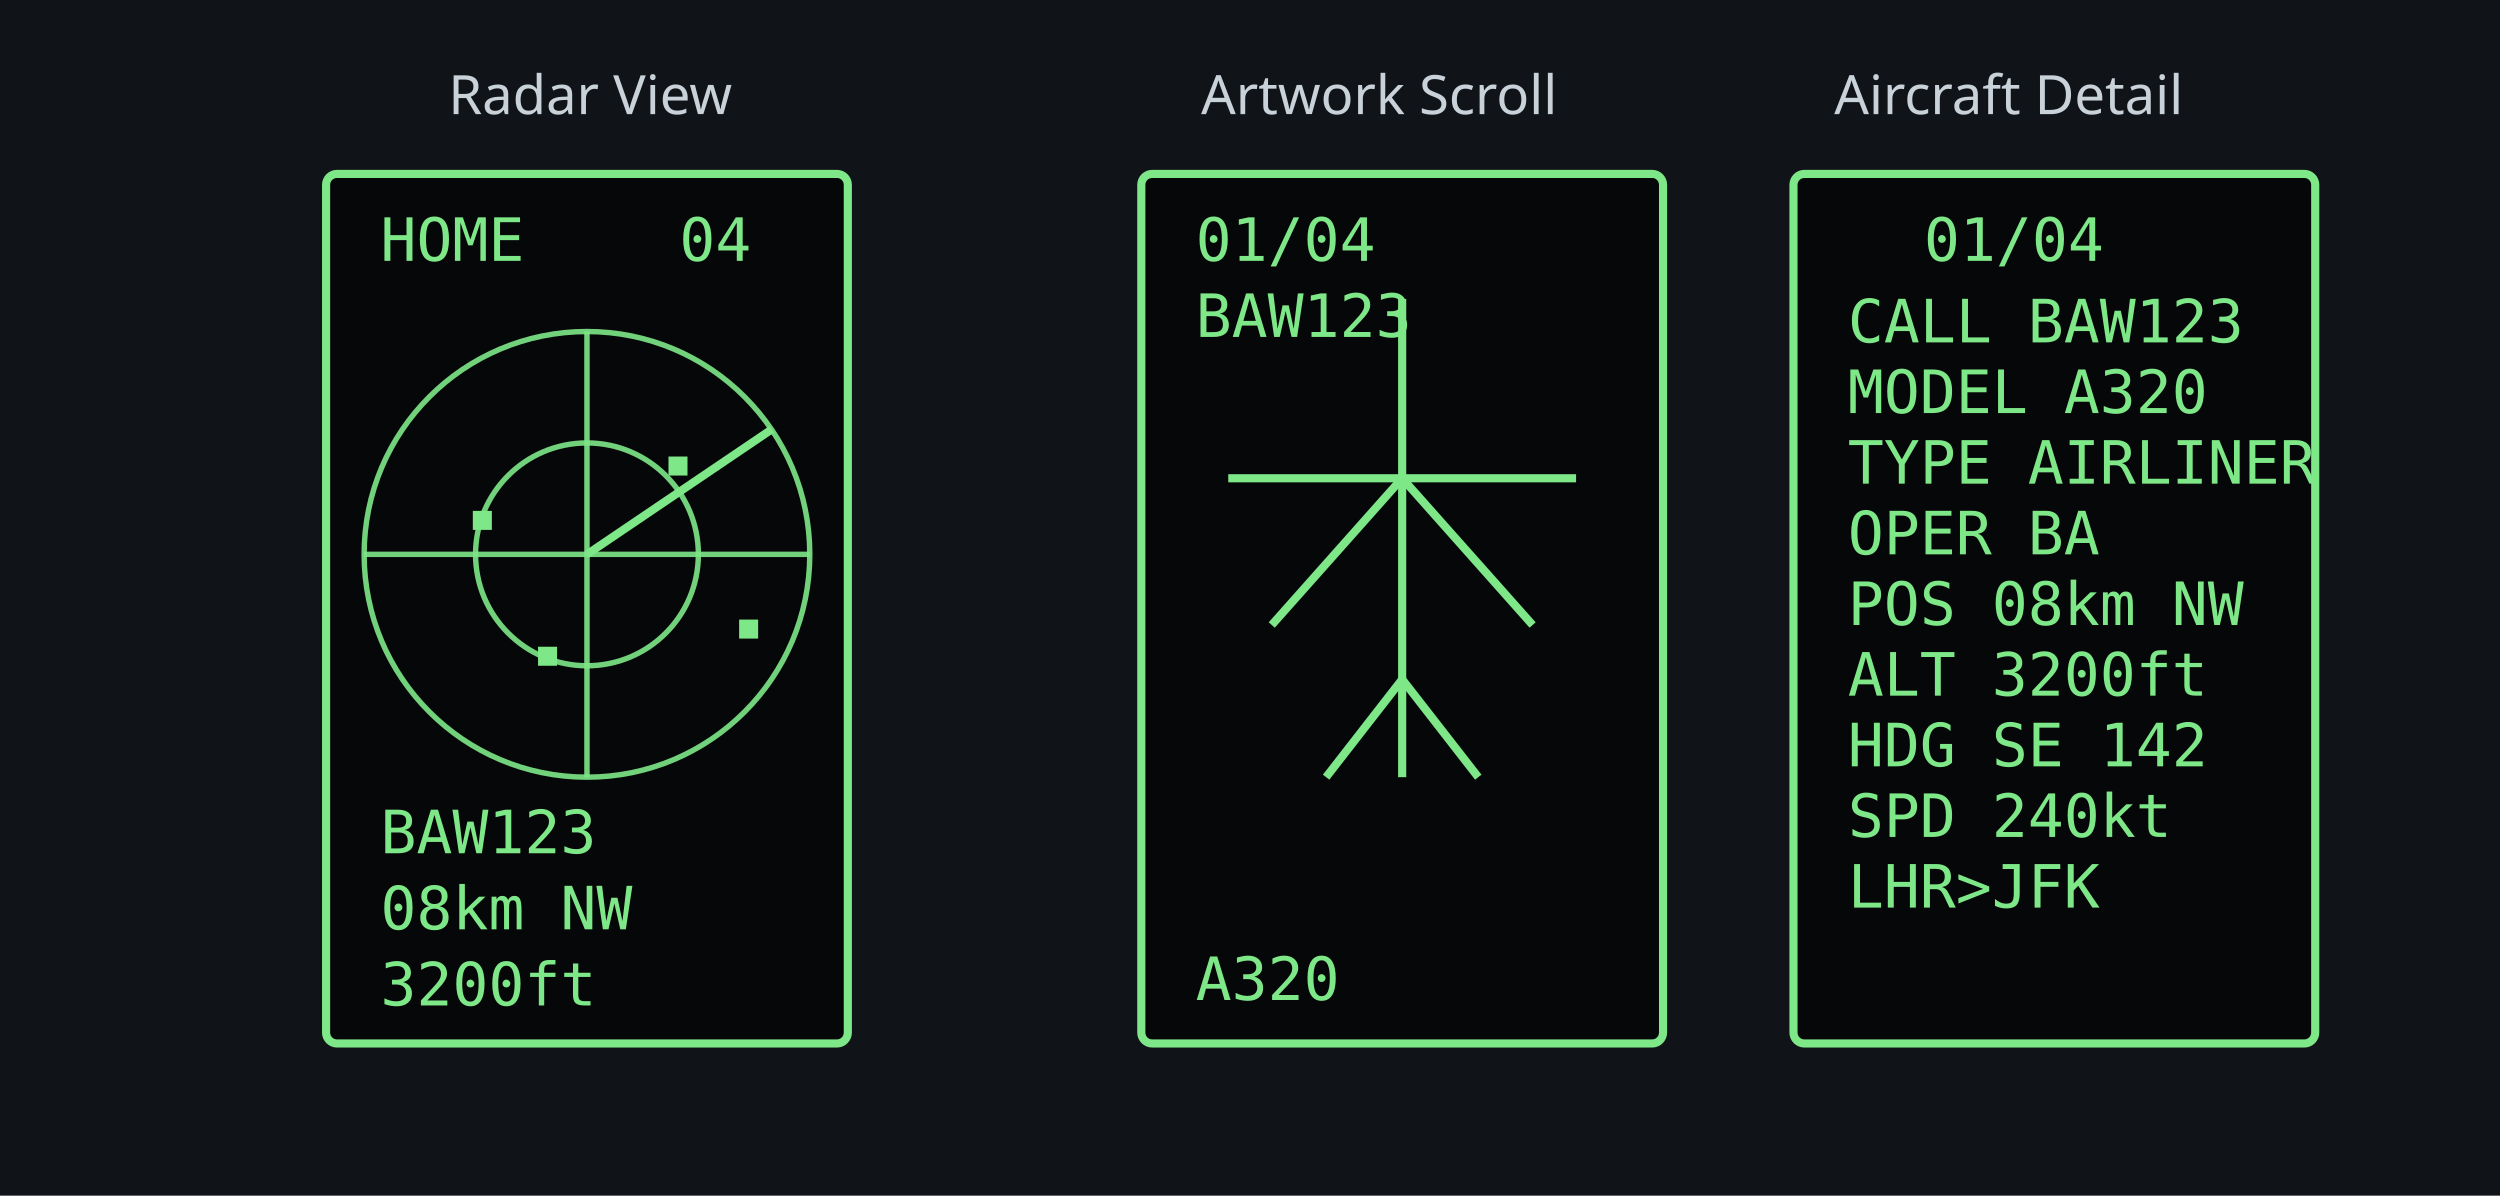
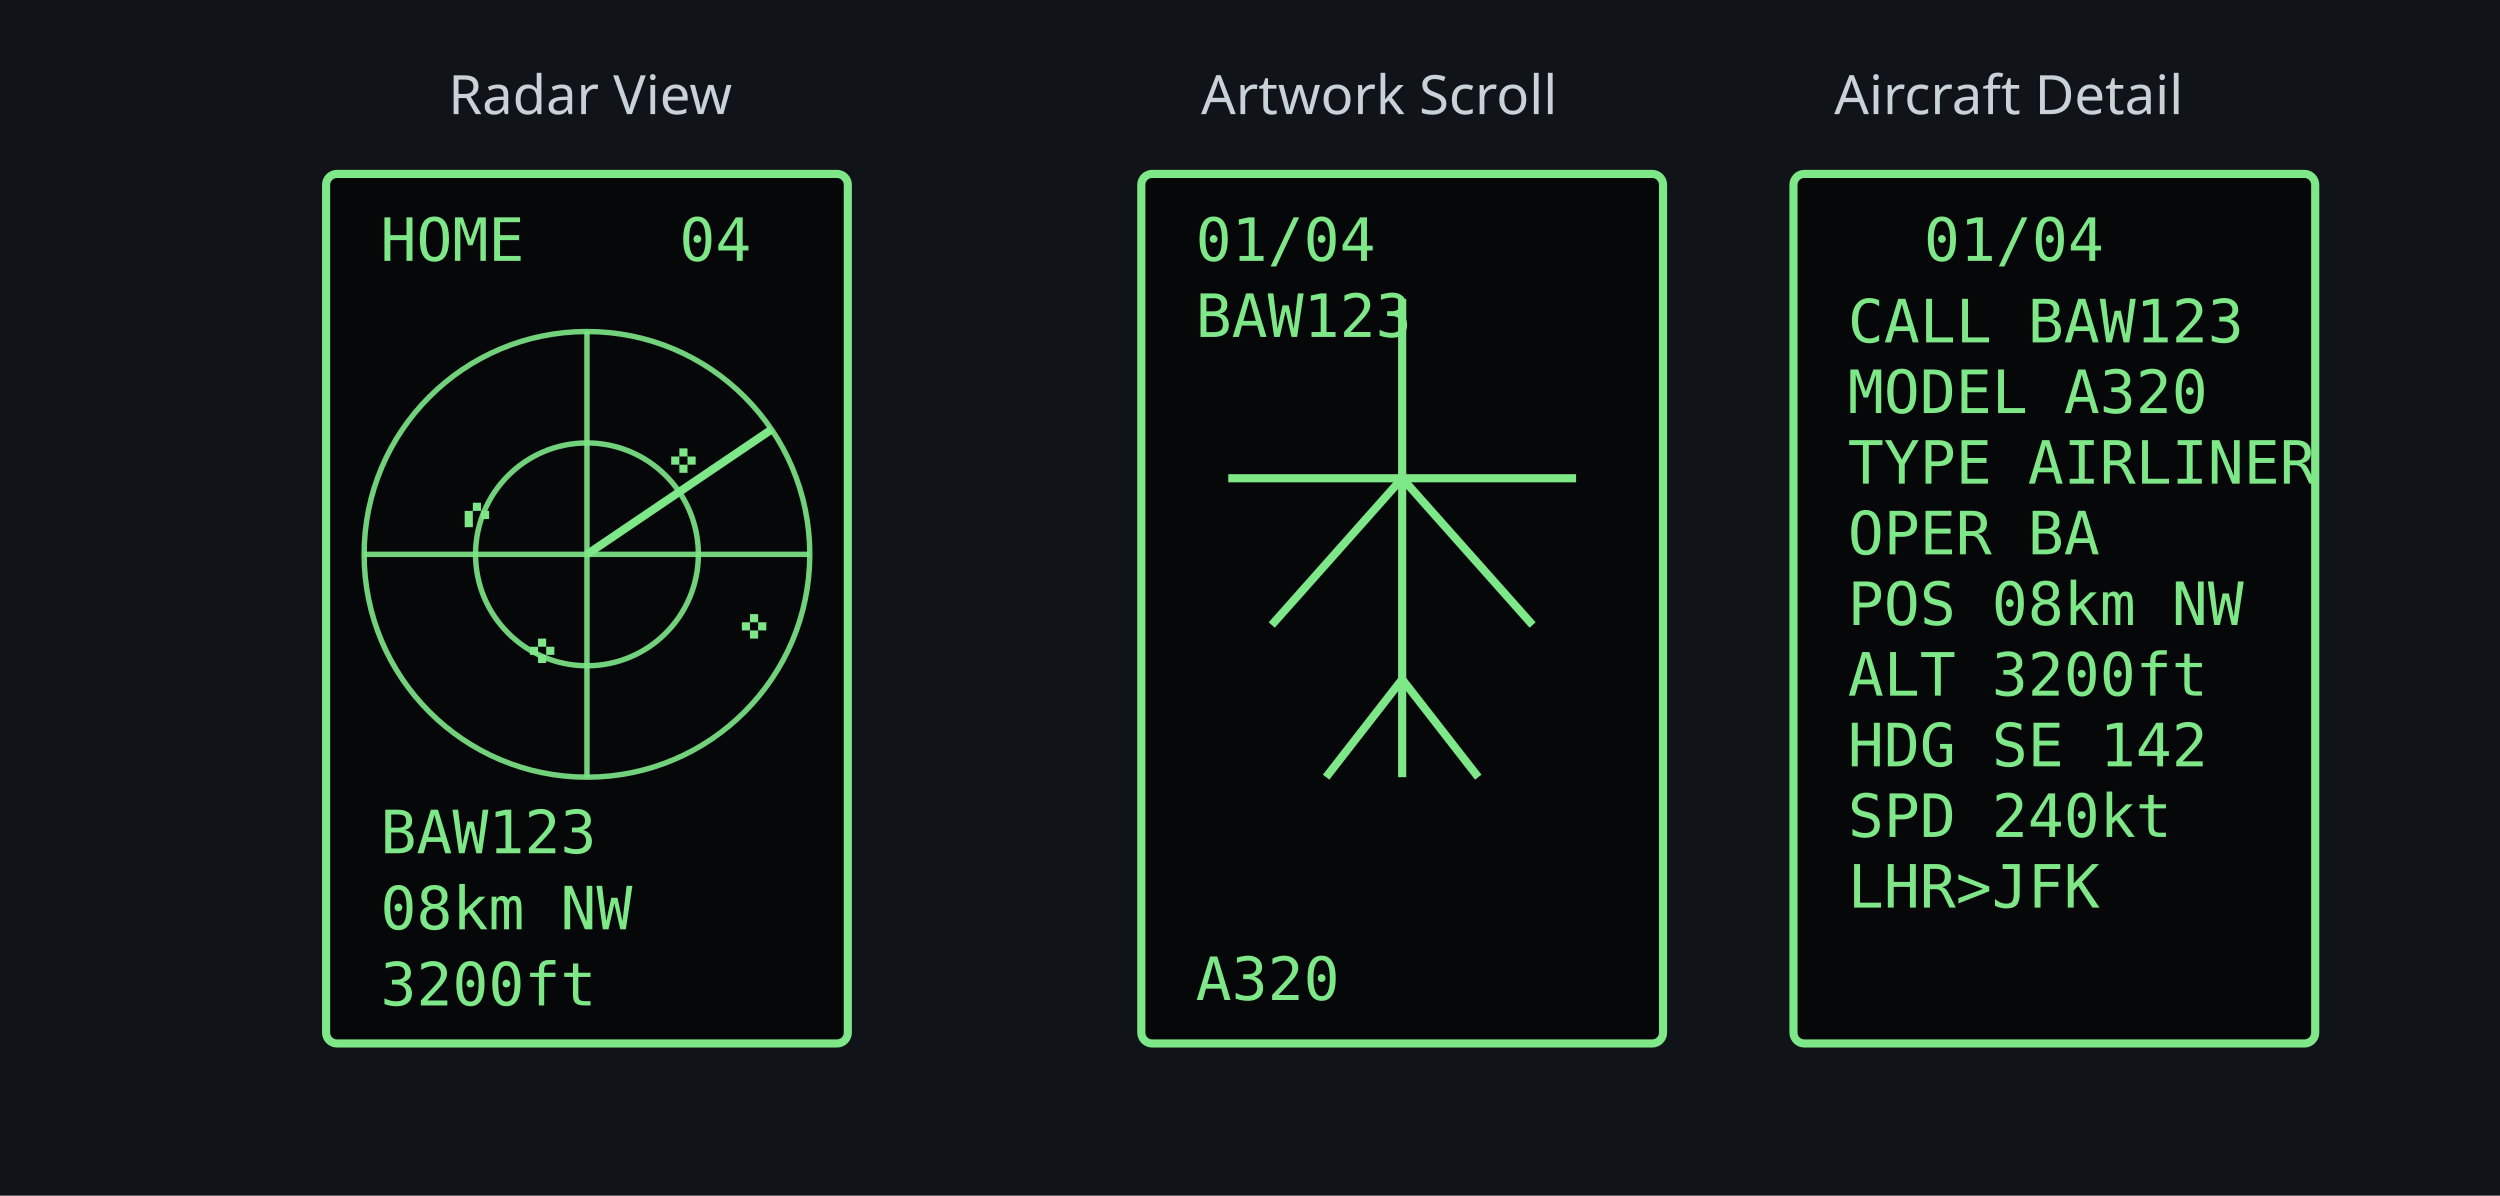
<svg xmlns="http://www.w3.org/2000/svg" width="920" height="440" viewBox="0 0 920 440" role="img" aria-labelledby="title desc">
  <defs>
    <style>
      .bg { fill: #101418; }
      .panel { fill: #050708; stroke: #7ee787; stroke-width: 3; }
      .pixel { fill: #7ee787; font: 22px monospace; }
      .label { fill: #c9d1d9; font: 20px system-ui, sans-serif; }
      .line { stroke: #7ee787; stroke-width: 3; fill: none; }
      .thin { stroke: #7ee787; stroke-width: 2; fill: none; opacity: 0.9; }
      .dot { fill: #7ee787; }
    </style>
  </defs>
  <rect class="bg" width="920" height="440" />
  <text class="label" x="165" y="42">Radar View</text>
  <rect class="panel" x="120" y="64" width="192" height="320" rx="4" />
  <text class="pixel" x="140" y="96">HOME</text>
  <text class="pixel" x="250" y="96">04</text>
  <circle class="thin" cx="216" cy="204" r="82" />
  <circle class="thin" cx="216" cy="204" r="41" />
  <line class="thin" x1="134" y1="204" x2="298" y2="204" />
  <line class="thin" x1="216" y1="122" x2="216" y2="286" />
  <line class="line" x1="216" y1="204" x2="284" y2="158" />
-   <rect class="dot" x="246" y="168" width="7" height="7" />
-   <rect class="dot" x="198" y="238" width="7" height="7" />
-   <rect class="dot" x="174" y="188" width="7" height="7" />
-   <rect class="dot" x="272" y="228" width="7" height="7" />
+   <path class="dot" d="M250 165 h3 v3 h-3 v-3 M247 168 h3 v3 h-3 v-3 M253 168 h3 v3 h-3 v-3 M250 171 h3 v3 h-3 v-3" />
+   <path class="dot" d="M198 235 h3 v3 h-3 v-3 M195 238 h3 v3 h-3 v-3 M201 238 h3 v3 h-3 v-3 M198 241 h3 v3 h-3 v-3" />
+   <path class="dot" d="M174 185 h3 v3 h-3 v-3 M171 188 h3 v3 h-3 v-3 M177 188 h3 v3 h-3 v-3 M171 191 h3 v3 h-3 v-3" />
+   <path class="dot" d="M276 226 h3 v3 h-3 v-3 M273 229 h3 v3 h-3 v-3 M279 229 h3 v3 h-3 v-3 M276 232 h3 v3 h-3 v-3" />
  <text class="pixel" x="140" y="314">BAW123</text>
  <text class="pixel" x="140" y="342">08km NW</text>
  <text class="pixel" x="140" y="370">3200ft</text>
  <text class="label" x="442" y="42">Artwork Scroll</text>
  <rect class="panel" x="420" y="64" width="192" height="320" rx="4" />
  <text class="pixel" x="440" y="96">01/04</text>
  <text class="pixel" x="440" y="124">BAW123</text>
  <path class="line" d="M452 176 L580 176" />
  <path class="line" d="M516 110 L516 286" />
  <path class="line" d="M468 230 L516 176 L564 230" />
  <path class="line" d="M488 286 L516 250 L544 286" />
  <text class="pixel" x="440" y="368">A320</text>
  <text class="label" x="675" y="42">Aircraft Detail</text>
  <rect class="panel" x="660" y="64" width="192" height="320" rx="4" />
  <text class="pixel" x="708" y="96">01/04</text>
  <text class="pixel" x="680" y="126">CALL BAW123</text>
  <text class="pixel" x="680" y="152">MODEL A320</text>
  <text class="pixel" x="680" y="178">TYPE AIRLINER</text>
  <text class="pixel" x="680" y="204">OPER BA</text>
  <text class="pixel" x="680" y="230">POS 08km NW</text>
  <text class="pixel" x="680" y="256">ALT 3200ft</text>
  <text class="pixel" x="680" y="282">HDG SE 142</text>
  <text class="pixel" x="680" y="308">SPD 240kt</text>
  <text class="pixel" x="680" y="334">LHR&gt;JFK</text>
</svg>
